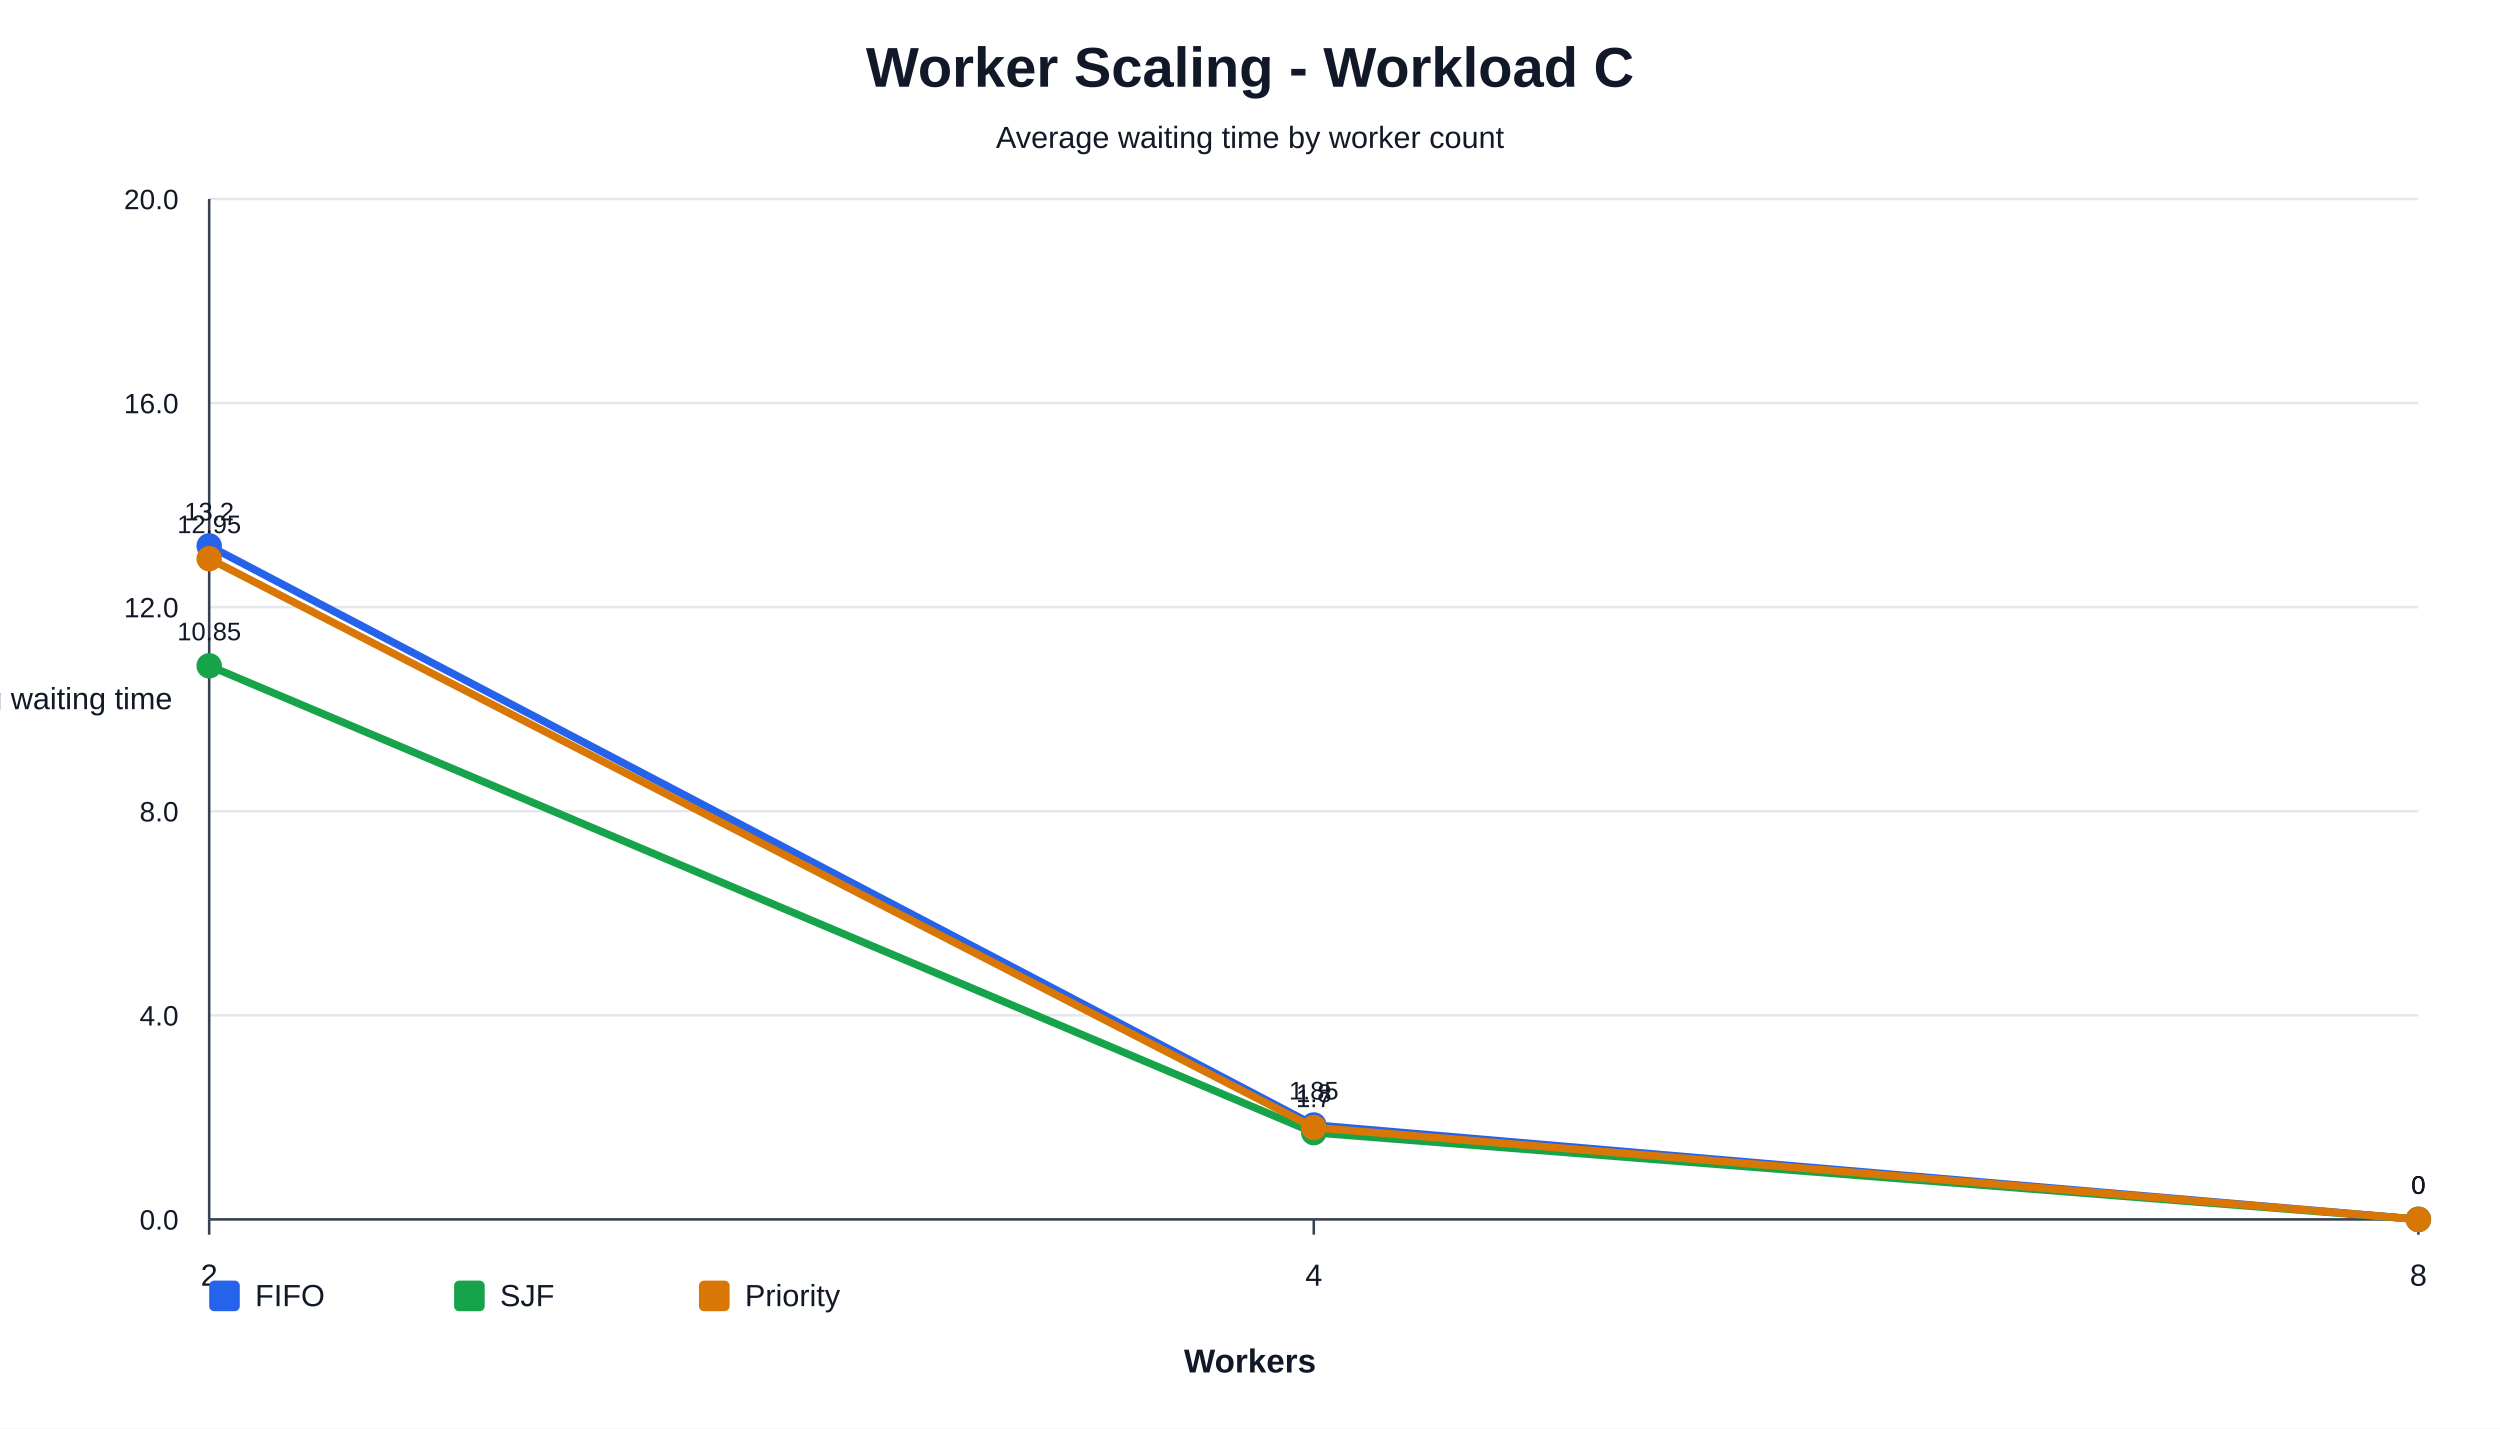
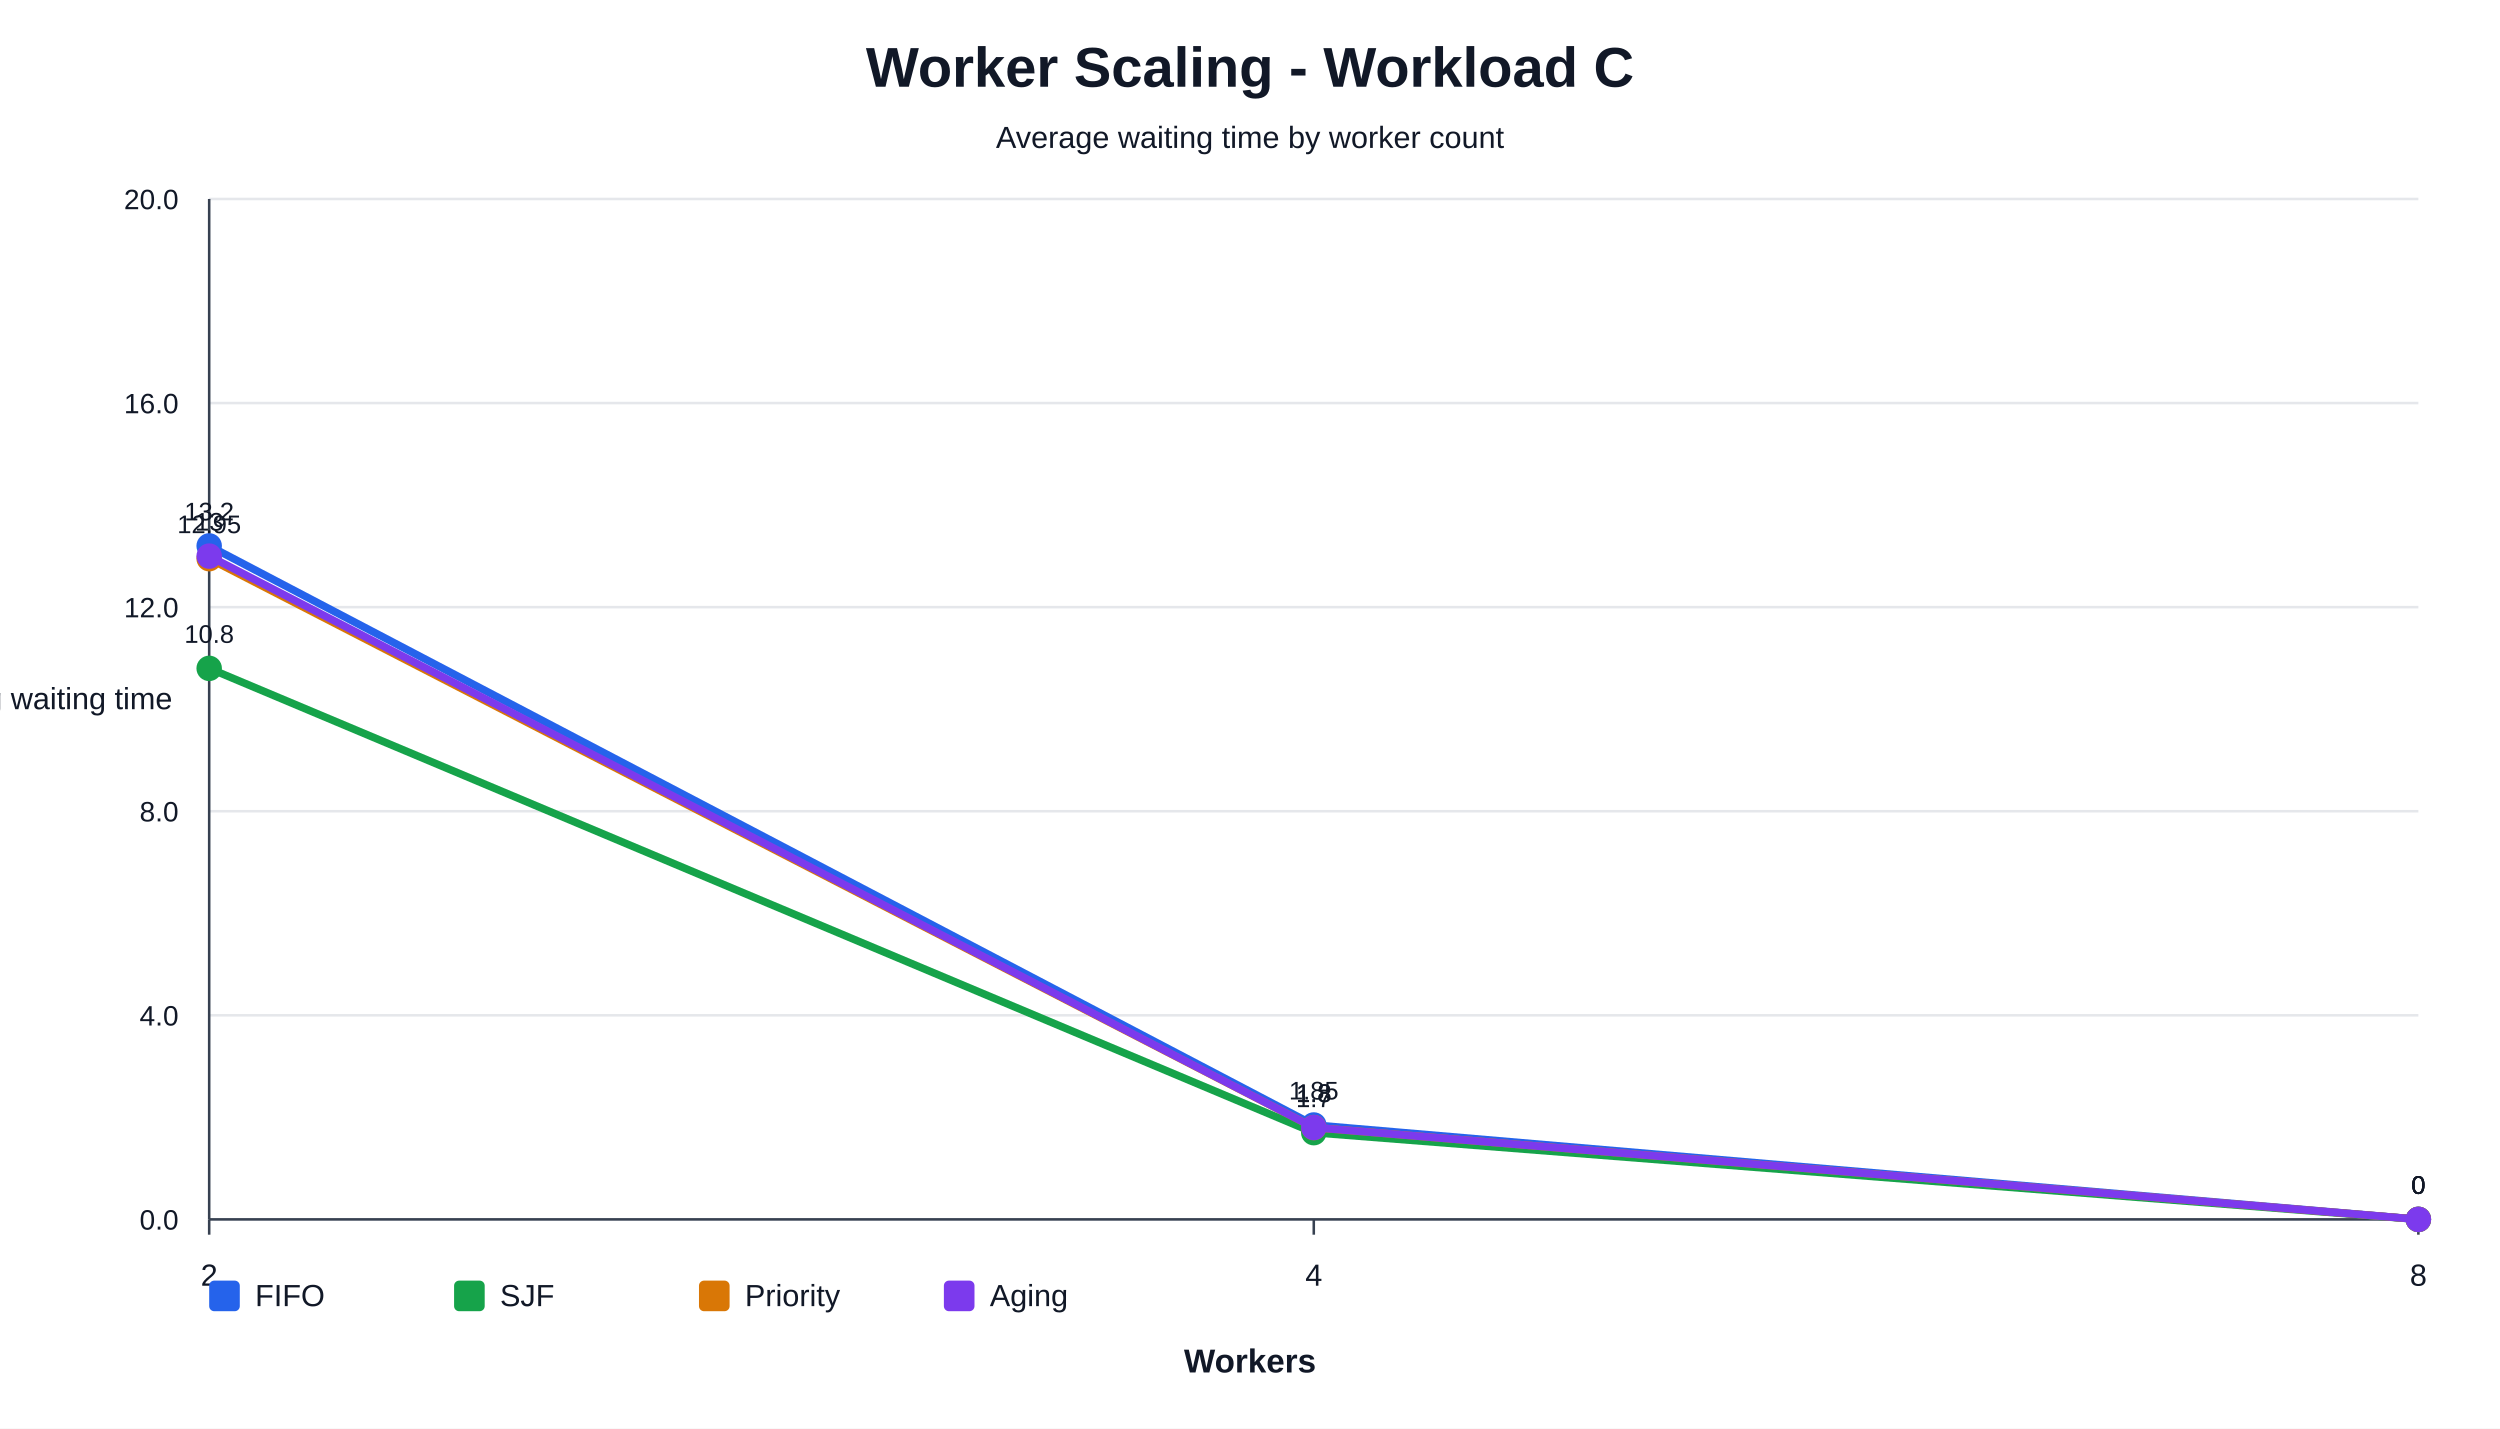
<svg xmlns="http://www.w3.org/2000/svg" width="980" height="560" viewBox="0 0 980 560">
  <rect width="100%" height="100%" fill="#ffffff" />
  <text x="490.0" y="34.0" font-family="Arial, sans-serif" font-size="22" font-weight="700" text-anchor="middle" fill="#111827">Worker Scaling - Workload C</text>
  <text x="490.0" y="58.0" font-family="Arial, sans-serif" font-size="12" font-weight="400" text-anchor="middle" fill="#111827">Average waiting time by worker count</text>
  <line x1="82" y1="478.0" x2="948" y2="478.0" stroke="#e5e7eb" />
  <text x="70.0" y="482.0" font-family="Arial, sans-serif" font-size="11" font-weight="400" text-anchor="end" fill="#111827">0.0</text>
  <line x1="82" y1="398.0" x2="948" y2="398.0" stroke="#e5e7eb" />
  <text x="70.0" y="402.0" font-family="Arial, sans-serif" font-size="11" font-weight="400" text-anchor="end" fill="#111827">4.0</text>
  <line x1="82" y1="318.0" x2="948" y2="318.0" stroke="#e5e7eb" />
  <text x="70.0" y="322.0" font-family="Arial, sans-serif" font-size="11" font-weight="400" text-anchor="end" fill="#111827">8.0</text>
  <line x1="82" y1="238.0" x2="948" y2="238.0" stroke="#e5e7eb" />
  <text x="70.0" y="242.0" font-family="Arial, sans-serif" font-size="11" font-weight="400" text-anchor="end" fill="#111827">12.0</text>
  <line x1="82" y1="158.0" x2="948" y2="158.0" stroke="#e5e7eb" />
  <text x="70.0" y="162.0" font-family="Arial, sans-serif" font-size="11" font-weight="400" text-anchor="end" fill="#111827">16.0</text>
  <line x1="82" y1="78.0" x2="948" y2="78.0" stroke="#e5e7eb" />
  <text x="70.0" y="82.0" font-family="Arial, sans-serif" font-size="11" font-weight="400" text-anchor="end" fill="#111827">20.0</text>
  <line x1="82" y1="78" x2="82" y2="478" stroke="#374151" />
  <line x1="82" y1="478" x2="948" y2="478" stroke="#374151" />
  <text x="490.0" y="538.0" font-family="Arial, sans-serif" font-size="13" font-weight="700" text-anchor="middle" fill="#111827">Workers</text>
  <text x="24.0" y="278.0" font-family="Arial, sans-serif" font-size="12" font-weight="400" text-anchor="middle" fill="#111827">Avg waiting time</text>
  <line x1="82.0" y1="478" x2="82.0" y2="484" stroke="#374151" />
  <text x="82.0" y="504.0" font-family="Arial, sans-serif" font-size="12" font-weight="400" text-anchor="middle" fill="#111827">2</text>
  <line x1="515.0" y1="478" x2="515.0" y2="484" stroke="#374151" />
  <text x="515.0" y="504.0" font-family="Arial, sans-serif" font-size="12" font-weight="400" text-anchor="middle" fill="#111827">4</text>
  <line x1="948.0" y1="478" x2="948.0" y2="484" stroke="#374151" />
  <text x="948.0" y="504.0" font-family="Arial, sans-serif" font-size="12" font-weight="400" text-anchor="middle" fill="#111827">8</text>
  <polyline points="82.0,214.0 515.0,441.0 948.0,478.0" fill="none" stroke="#2563eb" stroke-width="3" />
  <circle cx="82.0" cy="214.0" r="5" fill="#2563eb" />
  <text x="82.0" y="204.0" font-family="Arial, sans-serif" font-size="10" font-weight="400" text-anchor="middle" fill="#111827">13.2</text>
  <circle cx="515.0" cy="441.0" r="5" fill="#2563eb" />
  <text x="515.0" y="431.0" font-family="Arial, sans-serif" font-size="10" font-weight="400" text-anchor="middle" fill="#111827">1.85</text>
  <circle cx="948.0" cy="478.0" r="5" fill="#2563eb" />
  <text x="948.0" y="468.0" font-family="Arial, sans-serif" font-size="10" font-weight="400" text-anchor="middle" fill="#111827">0</text>
-   <polyline points="82.0,261.0 515.0,444.0 948.0,478.0" fill="none" stroke="#16a34a" stroke-width="3" />
-   <circle cx="82.0" cy="261.0" r="5" fill="#16a34a" />
-   <text x="82.0" y="251.0" font-family="Arial, sans-serif" font-size="10" font-weight="400" text-anchor="middle" fill="#111827">10.85</text>
+   <polyline points="82.0,262.0 515.0,444.0 948.0,478.0" fill="none" stroke="#16a34a" stroke-width="3" />
+   <circle cx="82.0" cy="262.0" r="5" fill="#16a34a" />
+   <text x="82.0" y="252.0" font-family="Arial, sans-serif" font-size="10" font-weight="400" text-anchor="middle" fill="#111827">10.8</text>
  <circle cx="515.0" cy="444.0" r="5" fill="#16a34a" />
  <text x="515.0" y="434.0" font-family="Arial, sans-serif" font-size="10" font-weight="400" text-anchor="middle" fill="#111827">1.7</text>
  <circle cx="948.0" cy="478.0" r="5" fill="#16a34a" />
  <text x="948.0" y="468.0" font-family="Arial, sans-serif" font-size="10" font-weight="400" text-anchor="middle" fill="#111827">0</text>
  <polyline points="82.0,219.0 515.0,442.0 948.0,478.0" fill="none" stroke="#d97706" stroke-width="3" />
  <circle cx="82.0" cy="219.0" r="5" fill="#d97706" />
  <text x="82.0" y="209.0" font-family="Arial, sans-serif" font-size="10" font-weight="400" text-anchor="middle" fill="#111827">12.95</text>
  <circle cx="515.0" cy="442.0" r="5" fill="#d97706" />
  <text x="515.0" y="432.0" font-family="Arial, sans-serif" font-size="10" font-weight="400" text-anchor="middle" fill="#111827">1.8</text>
  <circle cx="948.0" cy="478.0" r="5" fill="#d97706" />
  <text x="948.0" y="468.0" font-family="Arial, sans-serif" font-size="10" font-weight="400" text-anchor="middle" fill="#111827">0</text>
+   <polyline points="82.0,218.0 515.0,442.0 948.0,478.0" fill="none" stroke="#7c3aed" stroke-width="3" />
+   <circle cx="82.0" cy="218.0" r="5" fill="#7c3aed" />
+   <text x="82.0" y="208.0" font-family="Arial, sans-serif" font-size="10" font-weight="400" text-anchor="middle" fill="#111827">13</text>
+   <circle cx="515.0" cy="442.0" r="5" fill="#7c3aed" />
+   <text x="515.0" y="432.0" font-family="Arial, sans-serif" font-size="10" font-weight="400" text-anchor="middle" fill="#111827">1.8</text>
+   <circle cx="948.0" cy="478.0" r="5" fill="#7c3aed" />
+   <text x="948.0" y="468.0" font-family="Arial, sans-serif" font-size="10" font-weight="400" text-anchor="middle" fill="#111827">0</text>
  <rect x="82" y="502" width="12" height="12" fill="#2563eb" rx="2" />
  <text x="100.0" y="512.0" font-family="Arial, sans-serif" font-size="12" font-weight="400" text-anchor="start" fill="#111827">FIFO</text>
  <rect x="178" y="502" width="12" height="12" fill="#16a34a" rx="2" />
  <text x="196.0" y="512.0" font-family="Arial, sans-serif" font-size="12" font-weight="400" text-anchor="start" fill="#111827">SJF</text>
  <rect x="274" y="502" width="12" height="12" fill="#d97706" rx="2" />
  <text x="292.0" y="512.0" font-family="Arial, sans-serif" font-size="12" font-weight="400" text-anchor="start" fill="#111827">Priority</text>
+   <rect x="370" y="502" width="12" height="12" fill="#7c3aed" rx="2" />
+   <text x="388.0" y="512.0" font-family="Arial, sans-serif" font-size="12" font-weight="400" text-anchor="start" fill="#111827">Aging</text>
</svg>
